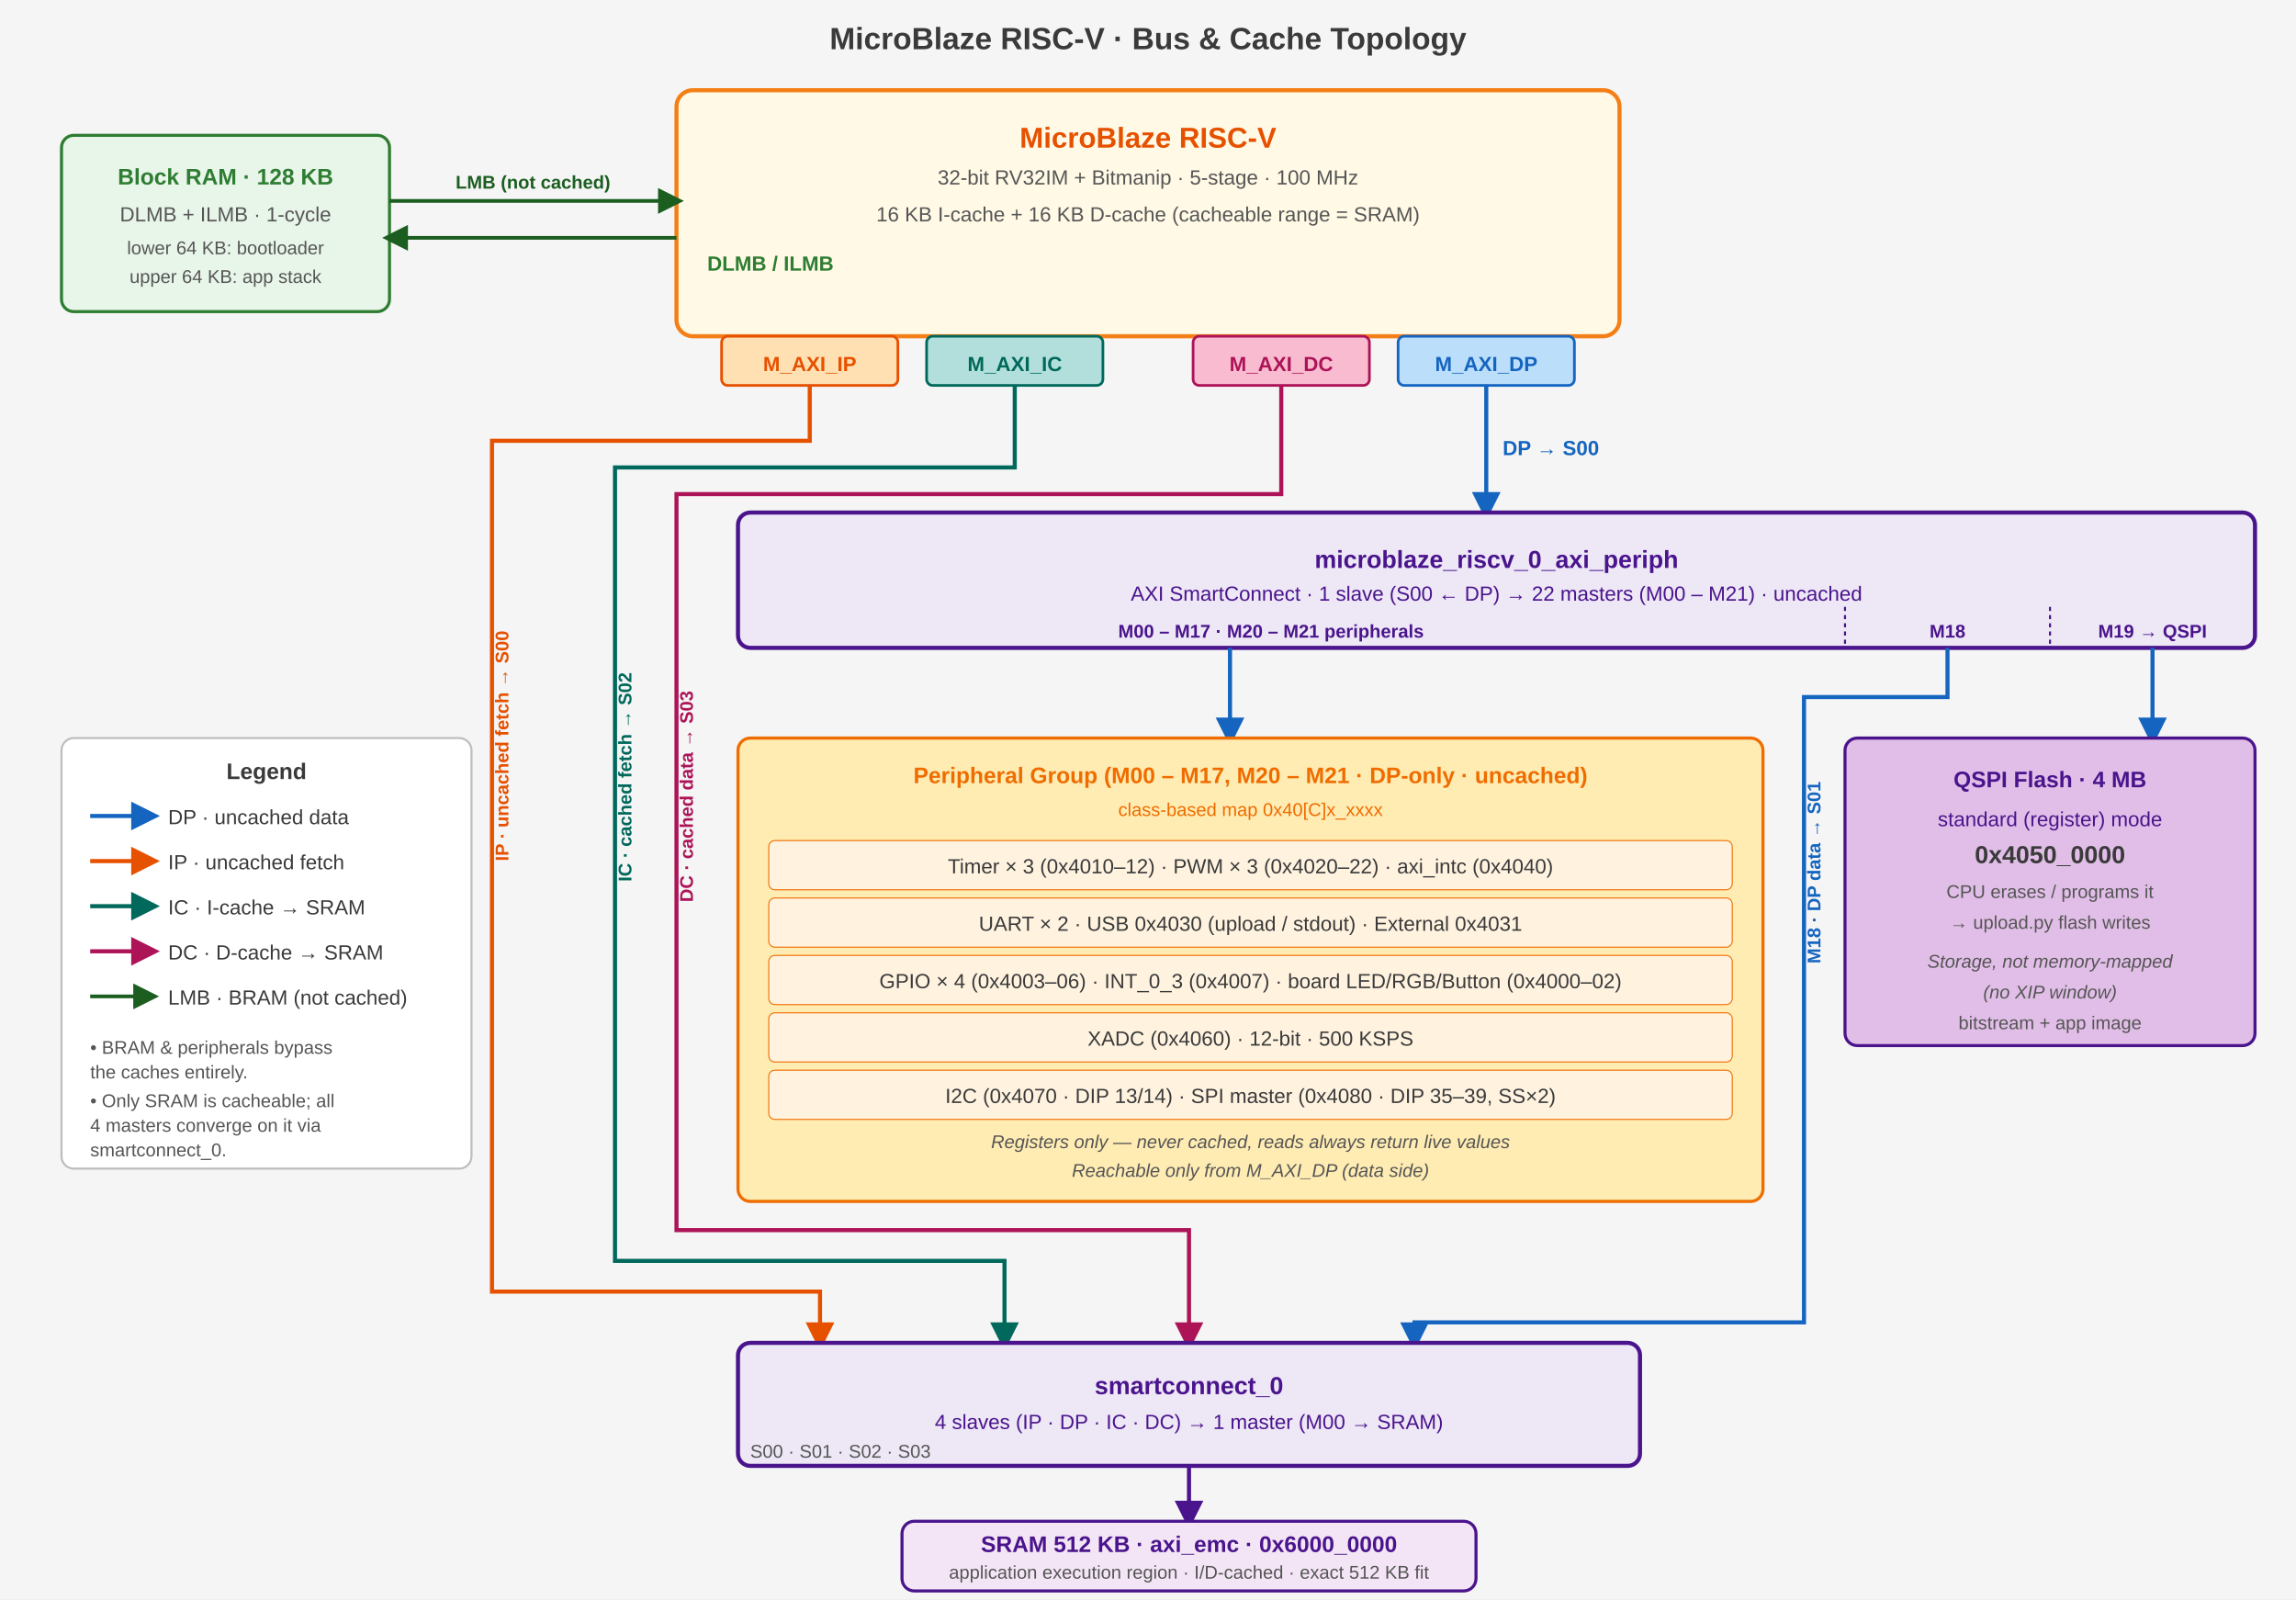
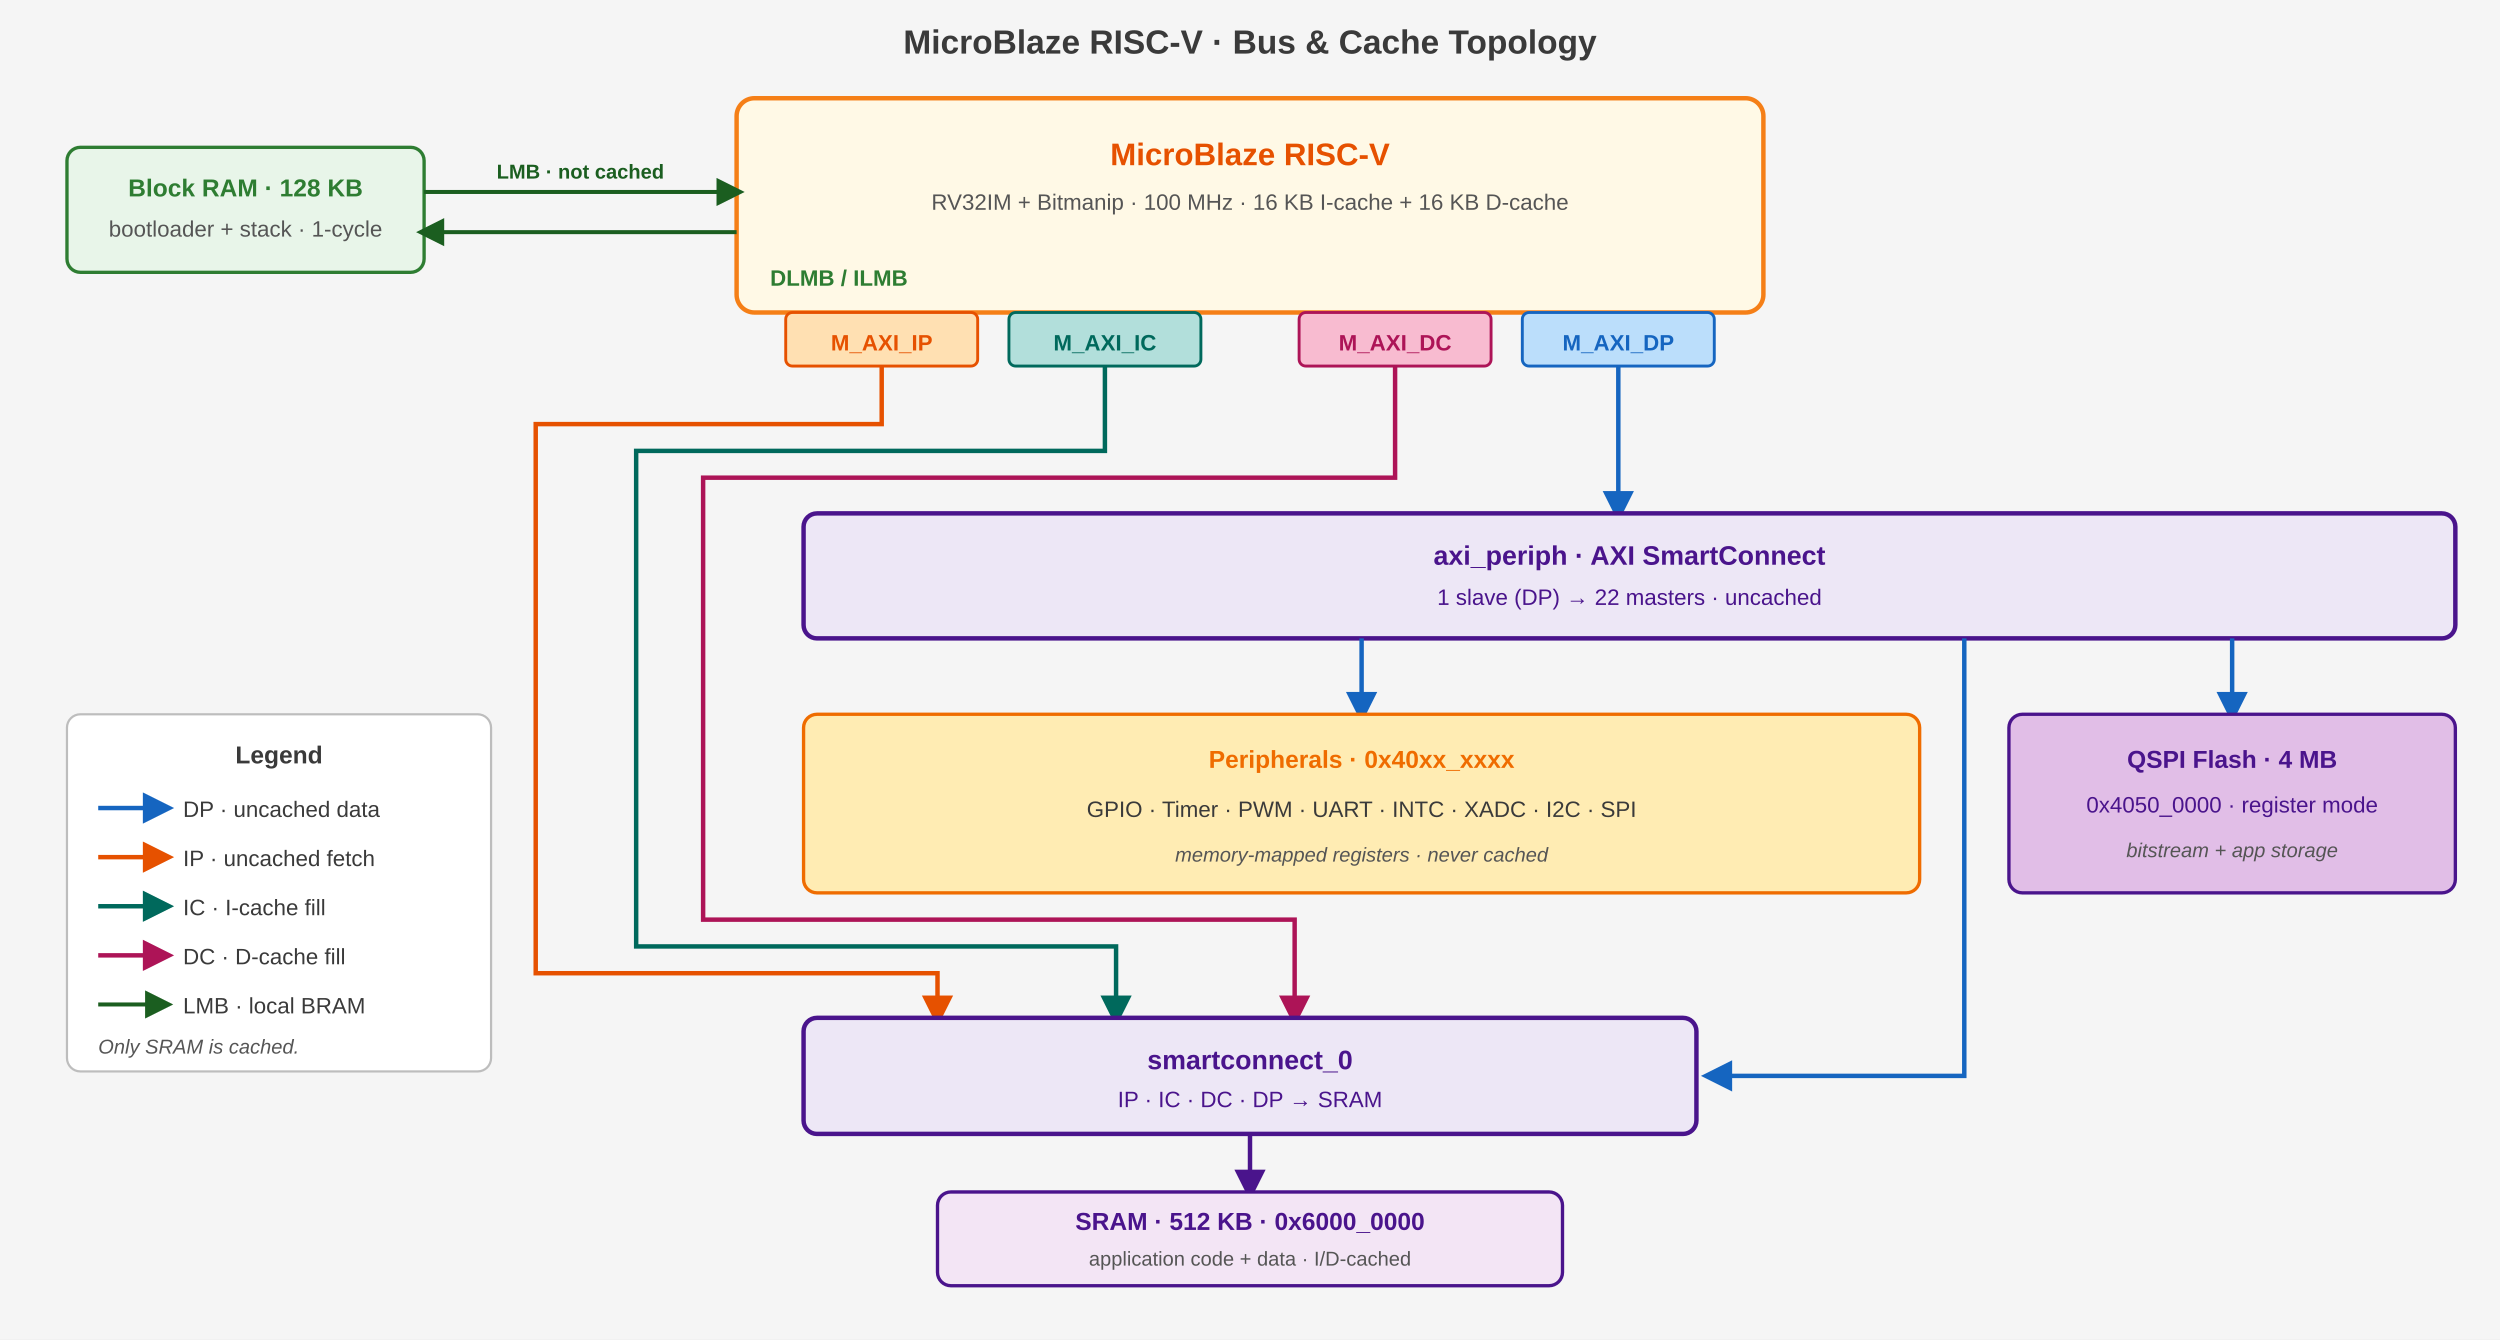
- <svg xmlns="http://www.w3.org/2000/svg" width="1120" height="780" font-family="Segoe UI, Arial, sans-serif" font-size="11">
+ <svg xmlns="http://www.w3.org/2000/svg" width="1120" height="600" font-family="Segoe UI, Arial, sans-serif" font-size="11">
  <defs>
    <marker id="a-dp" markerWidth="7" markerHeight="7" refX="5" refY="3.5" orient="auto">
      <path d="M0,0 L7,3.5 L0,7 z" fill="#1565c0" />
    </marker>
    <marker id="a-ip" markerWidth="7" markerHeight="7" refX="5" refY="3.5" orient="auto">
      <path d="M0,0 L7,3.5 L0,7 z" fill="#e65100" />
    </marker>
    <marker id="a-ic" markerWidth="7" markerHeight="7" refX="5" refY="3.5" orient="auto">
      <path d="M0,0 L7,3.5 L0,7 z" fill="#00695c" />
    </marker>
    <marker id="a-dc" markerWidth="7" markerHeight="7" refX="5" refY="3.5" orient="auto">
      <path d="M0,0 L7,3.5 L0,7 z" fill="#ad1457" />
    </marker>
    <marker id="a-both" markerWidth="7" markerHeight="7" refX="5" refY="3.5" orient="auto">
      <path d="M0,0 L7,3.5 L0,7 z" fill="#4a148c" />
    </marker>
    <marker id="a-lmb" markerWidth="7" markerHeight="7" refX="5" refY="3.5" orient="auto">
      <path d="M0,0 L7,3.5 L0,7 z" fill="#1b5e20" />
    </marker>
  </defs>
-   <rect width="1120" height="780" fill="#f5f5f5" />
+   <rect width="1120" height="600" fill="#f5f5f5" />
  <text x="560" y="24" text-anchor="middle" font-weight="bold" font-size="15" fill="#3a3a3a">MicroBlaze RISC-V  ·  Bus &amp; Cache Topology</text>
-   <rect x="330" y="44" width="460" height="120" rx="8" fill="#fff9e6" stroke="#f57f17" stroke-width="2" />
-   <text x="560" y="72" text-anchor="middle" font-weight="bold" font-size="14" fill="#e65100">MicroBlaze RISC-V</text>
-   <text x="560" y="90" text-anchor="middle" fill="#555" font-size="10">32-bit RV32IM + Bitmanip · 5-stage · 100 MHz</text>
-   <text x="560" y="108" text-anchor="middle" fill="#555" font-size="10">16 KB I-cache + 16 KB D-cache (cacheable range = SRAM)</text>
-   <text x="345" y="132" fill="#2e7d32" font-weight="bold" font-size="10">DLMB / ILMB</text>
-   <rect x="352" y="164" width="86" height="24" rx="3" fill="#ffe0b2" stroke="#e65100" stroke-width="1.3" />
-   <text x="395" y="181" text-anchor="middle" font-weight="bold" fill="#e65100" font-size="10">M_AXI_IP</text>
-   <rect x="452" y="164" width="86" height="24" rx="3" fill="#b2dfdb" stroke="#00695c" stroke-width="1.3" />
-   <text x="495" y="181" text-anchor="middle" font-weight="bold" fill="#00695c" font-size="10">M_AXI_IC</text>
-   <rect x="582" y="164" width="86" height="24" rx="3" fill="#f8bbd0" stroke="#ad1457" stroke-width="1.3" />
-   <text x="625" y="181" text-anchor="middle" font-weight="bold" fill="#ad1457" font-size="10">M_AXI_DC</text>
-   <rect x="682" y="164" width="86" height="24" rx="3" fill="#bbdefb" stroke="#1565c0" stroke-width="1.3" />
-   <text x="725" y="181" text-anchor="middle" font-weight="bold" fill="#1565c0" font-size="10">M_AXI_DP</text>
-   <rect x="30" y="66" width="160" height="86" rx="6" fill="#e8f5e9" stroke="#2e7d32" stroke-width="1.5" />
-   <text x="110" y="90" text-anchor="middle" font-weight="bold" fill="#2e7d32">Block RAM  ·  128 KB</text>
-   <text x="110" y="108" text-anchor="middle" fill="#555" font-size="10">DLMB + ILMB · 1-cycle</text>
-   <text x="110" y="124" text-anchor="middle" fill="#555" font-size="9">lower 64 KB: bootloader</text>
-   <text x="110" y="138" text-anchor="middle" fill="#555" font-size="9">upper 64 KB: app stack</text>
-   <line x1="190" y1="98" x2="330" y2="98" stroke="#1b5e20" stroke-width="1.8" marker-end="url(#a-lmb)" />
-   <line x1="330" y1="116" x2="190" y2="116" stroke="#1b5e20" stroke-width="1.8" marker-end="url(#a-lmb)" />
-   <text x="260" y="92" text-anchor="middle" fill="#1b5e20" font-size="9" font-weight="bold">LMB (not cached)</text>
-   <line x1="725" y1="188" x2="725" y2="250" stroke="#1565c0" stroke-width="2" marker-end="url(#a-dp)" />
-   <text x="733" y="222" fill="#1565c0" font-size="10" font-weight="bold">DP → S00</text>
-   <rect x="360" y="250" width="740" height="66" rx="6" fill="#ede7f6" stroke="#4a148c" stroke-width="2" />
-   <text x="730" y="277" text-anchor="middle" font-weight="bold" fill="#4a148c" font-size="12">microblaze_riscv_0_axi_periph</text>
-   <text x="730" y="293" text-anchor="middle" fill="#4a148c" font-size="10">AXI SmartConnect · 1 slave (S00 ← DP) → 22 masters (M00 – M21) · uncached</text>
-   <line x1="900" y1="296" x2="900" y2="316" stroke="#4a148c" stroke-dasharray="2,2" />
-   <line x1="1000" y1="296" x2="1000" y2="316" stroke="#4a148c" stroke-dasharray="2,2" />
-   <text x="620" y="311" text-anchor="middle" fill="#4a148c" font-size="9" font-weight="bold">M00 – M17 · M20 – M21  peripherals</text>
-   <text x="950" y="311" text-anchor="middle" fill="#4a148c" font-size="9" font-weight="bold">M18</text>
-   <text x="1050" y="311" text-anchor="middle" fill="#4a148c" font-size="9" font-weight="bold">M19 → QSPI</text>
-   <line x1="600" y1="316" x2="600" y2="360" stroke="#1565c0" stroke-width="2" marker-end="url(#a-dp)" />
-   <line x1="1050" y1="316" x2="1050" y2="360" stroke="#1565c0" stroke-width="2" marker-end="url(#a-dp)" />
-   <rect x="360" y="360" width="500" height="226" rx="6" fill="#ffecb3" stroke="#ef6c00" stroke-width="1.5" />
-   <text x="610" y="382" text-anchor="middle" font-weight="bold" fill="#ef6c00">Peripheral Group  (M00 – M17, M20 – M21 · DP-only · uncached)</text>
-   <text x="610" y="398" text-anchor="middle" fill="#ef6c00" font-size="9">class-based map  0x40[C]x_xxxx</text>
-   <rect x="375" y="410" width="470" height="24" rx="3" fill="#fff3e0" stroke="#ef6c00" stroke-width="0.5" />
-   <text x="610" y="426" text-anchor="middle" fill="#3a3a3a" font-size="10">Timer × 3 (0x4010–12)  ·  PWM × 3 (0x4020–22)  ·  axi_intc (0x4040)</text>
-   <rect x="375" y="438" width="470" height="24" rx="3" fill="#fff3e0" stroke="#ef6c00" stroke-width="0.5" />
-   <text x="610" y="454" text-anchor="middle" fill="#3a3a3a" font-size="10">UART × 2  ·  USB 0x4030 (upload / stdout)  ·  External 0x4031</text>
-   <rect x="375" y="466" width="470" height="24" rx="3" fill="#fff3e0" stroke="#ef6c00" stroke-width="0.5" />
-   <text x="610" y="482" text-anchor="middle" fill="#3a3a3a" font-size="10">GPIO × 4 (0x4003–06)  ·  INT_0_3 (0x4007)  ·  board LED/RGB/Button (0x4000–02)</text>
-   <rect x="375" y="494" width="470" height="24" rx="3" fill="#fff3e0" stroke="#ef6c00" stroke-width="0.5" />
-   <text x="610" y="510" text-anchor="middle" fill="#3a3a3a" font-size="10">XADC  (0x4060)  ·  12-bit · 500 KSPS</text>
-   <rect x="375" y="522" width="470" height="24" rx="3" fill="#fff3e0" stroke="#ef6c00" stroke-width="0.5" />
-   <text x="610" y="538" text-anchor="middle" fill="#3a3a3a" font-size="10">I2C (0x4070 · DIP 13/14)  ·  SPI master (0x4080 · DIP 35–39, SS×2)</text>
-   <text x="610" y="560" text-anchor="middle" fill="#555" font-size="9" font-style="italic">Registers only — never cached, reads always return live values</text>
-   <text x="610" y="574" text-anchor="middle" fill="#555" font-size="9" font-style="italic">Reachable only from M_AXI_DP (data side)</text>
-   <rect x="900" y="360" width="200" height="150" rx="6" fill="#e1bee7" stroke="#4a148c" stroke-width="1.5" />
-   <text x="1000" y="384" text-anchor="middle" font-weight="bold" fill="#4a148c">QSPI Flash  ·  4 MB</text>
-   <text x="1000" y="403" text-anchor="middle" fill="#4a148c" font-size="10">standard (register) mode</text>
-   <text x="1000" y="421" text-anchor="middle" fill="#3a3a3a" font-size="12" font-weight="bold">0x4050_0000</text>
-   <text x="1000" y="438" text-anchor="middle" fill="#555" font-size="9">CPU erases / programs it</text>
-   <text x="1000" y="453" text-anchor="middle" fill="#555" font-size="9">→ upload.py flash writes</text>
-   <text x="1000" y="472" text-anchor="middle" fill="#555" font-size="9" font-style="italic">Storage, not memory-mapped</text>
-   <text x="1000" y="487" text-anchor="middle" fill="#555" font-size="9" font-style="italic">(no XIP window)</text>
-   <text x="1000" y="502" text-anchor="middle" fill="#555" font-size="9">bitstream + app image</text>
-   <polyline points="395,188 395,215 240,215 240,630 400,630 400,655" fill="none" stroke="#e65100" stroke-width="2" stroke-linejoin="miter" marker-end="url(#a-ip)" />
-   <text x="248" y="420" fill="#e65100" font-size="9" font-weight="bold" transform="rotate(-90 248 420)">IP · uncached fetch → S00</text>
-   <polyline points="495,188 495,228 300,228 300,615 490,615 490,655" fill="none" stroke="#00695c" stroke-width="2" stroke-linejoin="miter" marker-end="url(#a-ic)" />
-   <text x="308" y="430" fill="#00695c" font-size="9" font-weight="bold" transform="rotate(-90 308 430)">IC · cached fetch → S02</text>
-   <polyline points="625,188 625,241 330,241 330,600 580,600 580,655" fill="none" stroke="#ad1457" stroke-width="2" stroke-linejoin="miter" marker-end="url(#a-dc)" />
-   <text x="338" y="440" fill="#ad1457" font-size="9" font-weight="bold" transform="rotate(-90 338 440)">DC · cached data → S03</text>
-   <polyline points="950,316 950,340 880,340 880,645 690,645 690,655" fill="none" stroke="#1565c0" stroke-width="2" stroke-linejoin="miter" marker-end="url(#a-dp)" />
-   <text x="888" y="470" fill="#1565c0" font-size="9" font-weight="bold" transform="rotate(-90 888 470)">M18 · DP data → S01</text>
-   <rect x="360" y="655" width="440" height="60" rx="6" fill="#ede7f6" stroke="#4a148c" stroke-width="2" />
-   <text x="580" y="680" text-anchor="middle" font-weight="bold" fill="#4a148c" font-size="12">smartconnect_0</text>
-   <text x="580" y="697" text-anchor="middle" fill="#4a148c" font-size="10">4 slaves (IP · DP · IC · DC)  →  1 master (M00 → SRAM)</text>
-   <text x="410" y="711" text-anchor="middle" fill="#555" font-size="9">S00 · S01 · S02 · S03</text>
-   <line x1="580" y1="715" x2="580" y2="742" stroke="#4a148c" stroke-width="2" marker-end="url(#a-both)" />
-   <rect x="440" y="742" width="280" height="34" rx="6" fill="#f3e5f5" stroke="#4a148c" stroke-width="1.5" />
-   <text x="580" y="757" text-anchor="middle" font-weight="bold" fill="#4a148c" font-size="11">SRAM 512 KB · axi_emc · 0x6000_0000</text>
-   <text x="580" y="770" text-anchor="middle" fill="#555" font-size="9">application execution region · I/D-cached · exact 512 KB fit</text>
-   <rect x="30" y="360" width="200" height="210" rx="6" fill="#ffffff" stroke="#bdbdbd" stroke-width="1" />
-   <text x="130" y="380" text-anchor="middle" font-weight="bold" fill="#3a3a3a">Legend</text>
-   <line x1="44" y1="398" x2="74" y2="398" stroke="#1565c0" stroke-width="2" marker-end="url(#a-dp)" />
-   <text x="82" y="402" fill="#3a3a3a" font-size="10">DP · uncached data</text>
-   <line x1="44" y1="420" x2="74" y2="420" stroke="#e65100" stroke-width="2" marker-end="url(#a-ip)" />
-   <text x="82" y="424" fill="#3a3a3a" font-size="10">IP · uncached fetch</text>
-   <line x1="44" y1="442" x2="74" y2="442" stroke="#00695c" stroke-width="2" marker-end="url(#a-ic)" />
-   <text x="82" y="446" fill="#3a3a3a" font-size="10">IC · I-cache → SRAM</text>
-   <line x1="44" y1="464" x2="74" y2="464" stroke="#ad1457" stroke-width="2" marker-end="url(#a-dc)" />
-   <text x="82" y="468" fill="#3a3a3a" font-size="10">DC · D-cache → SRAM</text>
-   <line x1="44" y1="486" x2="74" y2="486" stroke="#1b5e20" stroke-width="1.8" marker-end="url(#a-lmb)" />
-   <text x="82" y="490" fill="#3a3a3a" font-size="10">LMB · BRAM (not cached)</text>
-   <text x="44" y="514" fill="#555" font-size="9">• BRAM &amp; peripherals bypass</text>
-   <text x="44" y="526" fill="#555" font-size="9">  the caches entirely.</text>
-   <text x="44" y="540" fill="#555" font-size="9">• Only SRAM is cacheable; all</text>
-   <text x="44" y="552" fill="#555" font-size="9">  4 masters converge on it via</text>
-   <text x="44" y="564" fill="#555" font-size="9">  smartconnect_0.</text>
+   <rect x="330" y="44" width="460" height="96" rx="8" fill="#fff9e6" stroke="#f57f17" stroke-width="2" />
+   <text x="560" y="74" text-anchor="middle" font-weight="bold" font-size="14" fill="#e65100">MicroBlaze RISC-V</text>
+   <text x="560" y="94" text-anchor="middle" fill="#555" font-size="10">RV32IM + Bitmanip · 100 MHz · 16 KB I-cache + 16 KB D-cache</text>
+   <text x="345" y="128" fill="#2e7d32" font-weight="bold" font-size="10">DLMB / ILMB</text>
+   <rect x="352" y="140" width="86" height="24" rx="3" fill="#ffe0b2" stroke="#e65100" stroke-width="1.3" />
+   <text x="395" y="157" text-anchor="middle" font-weight="bold" fill="#e65100" font-size="10">M_AXI_IP</text>
+   <rect x="452" y="140" width="86" height="24" rx="3" fill="#b2dfdb" stroke="#00695c" stroke-width="1.3" />
+   <text x="495" y="157" text-anchor="middle" font-weight="bold" fill="#00695c" font-size="10">M_AXI_IC</text>
+   <rect x="582" y="140" width="86" height="24" rx="3" fill="#f8bbd0" stroke="#ad1457" stroke-width="1.3" />
+   <text x="625" y="157" text-anchor="middle" font-weight="bold" fill="#ad1457" font-size="10">M_AXI_DC</text>
+   <rect x="682" y="140" width="86" height="24" rx="3" fill="#bbdefb" stroke="#1565c0" stroke-width="1.3" />
+   <text x="725" y="157" text-anchor="middle" font-weight="bold" fill="#1565c0" font-size="10">M_AXI_DP</text>
+   <rect x="30" y="66" width="160" height="56" rx="6" fill="#e8f5e9" stroke="#2e7d32" stroke-width="1.5" />
+   <text x="110" y="88" text-anchor="middle" font-weight="bold" fill="#2e7d32">Block RAM · 128 KB</text>
+   <text x="110" y="106" text-anchor="middle" fill="#555" font-size="10">bootloader + stack · 1-cycle</text>
+   <line x1="190" y1="86" x2="330" y2="86" stroke="#1b5e20" stroke-width="1.8" marker-end="url(#a-lmb)" />
+   <line x1="330" y1="104" x2="190" y2="104" stroke="#1b5e20" stroke-width="1.8" marker-end="url(#a-lmb)" />
+   <text x="260" y="80" text-anchor="middle" fill="#1b5e20" font-size="9" font-weight="bold">LMB · not cached</text>
+   <line x1="725" y1="164" x2="725" y2="230" stroke="#1565c0" stroke-width="2" marker-end="url(#a-dp)" />
+   <rect x="360" y="230" width="740" height="56" rx="6" fill="#ede7f6" stroke="#4a148c" stroke-width="2" />
+   <text x="730" y="253" text-anchor="middle" font-weight="bold" fill="#4a148c" font-size="12">axi_periph  ·  AXI SmartConnect</text>
+   <text x="730" y="271" text-anchor="middle" fill="#4a148c" font-size="10">1 slave (DP) → 22 masters · uncached</text>
+   <line x1="610" y1="286" x2="610" y2="320" stroke="#1565c0" stroke-width="2" marker-end="url(#a-dp)" />
+   <line x1="1000" y1="286" x2="1000" y2="320" stroke="#1565c0" stroke-width="2" marker-end="url(#a-dp)" />
+   <rect x="360" y="320" width="500" height="80" rx="6" fill="#ffecb3" stroke="#ef6c00" stroke-width="1.5" />
+   <text x="610" y="344" text-anchor="middle" font-weight="bold" fill="#ef6c00">Peripherals · 0x40xx_xxxx</text>
+   <text x="610" y="366" text-anchor="middle" fill="#3a3a3a" font-size="10">GPIO · Timer · PWM · UART · INTC · XADC · I2C · SPI</text>
+   <text x="610" y="386" text-anchor="middle" fill="#555" font-size="9" font-style="italic">memory-mapped registers · never cached</text>
+   <rect x="900" y="320" width="200" height="80" rx="6" fill="#e1bee7" stroke="#4a148c" stroke-width="1.5" />
+   <text x="1000" y="344" text-anchor="middle" font-weight="bold" fill="#4a148c">QSPI Flash · 4 MB</text>
+   <text x="1000" y="364" text-anchor="middle" fill="#4a148c" font-size="10">0x4050_0000 · register mode</text>
+   <text x="1000" y="384" text-anchor="middle" fill="#555" font-size="9" font-style="italic">bitstream + app storage</text>
+   <polyline points="395,164 395,190 240,190 240,436 420,436 420,456" fill="none" stroke="#e65100" stroke-width="2" stroke-linejoin="miter" marker-end="url(#a-ip)" />
+   <polyline points="495,164 495,202 285,202 285,424 500,424 500,456" fill="none" stroke="#00695c" stroke-width="2" stroke-linejoin="miter" marker-end="url(#a-ic)" />
+   <polyline points="625,164 625,214 315,214 315,412 580,412 580,456" fill="none" stroke="#ad1457" stroke-width="2" stroke-linejoin="miter" marker-end="url(#a-dc)" />
+   <polyline points="880,286 880,482 766,482" fill="none" stroke="#1565c0" stroke-width="2" stroke-linejoin="miter" marker-end="url(#a-dp)" />
+   <rect x="360" y="456" width="400" height="52" rx="6" fill="#ede7f6" stroke="#4a148c" stroke-width="2" />
+   <text x="560" y="479" text-anchor="middle" font-weight="bold" fill="#4a148c" font-size="12">smartconnect_0</text>
+   <text x="560" y="496" text-anchor="middle" fill="#4a148c" font-size="10">IP · IC · DC · DP  →  SRAM</text>
+   <line x1="560" y1="508" x2="560" y2="534" stroke="#4a148c" stroke-width="2" marker-end="url(#a-both)" />
+   <rect x="420" y="534" width="280" height="42" rx="6" fill="#f3e5f5" stroke="#4a148c" stroke-width="1.5" />
+   <text x="560" y="551" text-anchor="middle" font-weight="bold" fill="#4a148c" font-size="11">SRAM · 512 KB · 0x6000_0000</text>
+   <text x="560" y="567" text-anchor="middle" fill="#555" font-size="9">application code + data · I/D-cached</text>
+   <rect x="30" y="320" width="190" height="160" rx="6" fill="#ffffff" stroke="#bdbdbd" stroke-width="1" />
+   <text x="125" y="342" text-anchor="middle" font-weight="bold" fill="#3a3a3a">Legend</text>
+   <line x1="44" y1="362" x2="74" y2="362" stroke="#1565c0" stroke-width="2" marker-end="url(#a-dp)" />
+   <text x="82" y="366" fill="#3a3a3a" font-size="10">DP · uncached data</text>
+   <line x1="44" y1="384" x2="74" y2="384" stroke="#e65100" stroke-width="2" marker-end="url(#a-ip)" />
+   <text x="82" y="388" fill="#3a3a3a" font-size="10">IP · uncached fetch</text>
+   <line x1="44" y1="406" x2="74" y2="406" stroke="#00695c" stroke-width="2" marker-end="url(#a-ic)" />
+   <text x="82" y="410" fill="#3a3a3a" font-size="10">IC · I-cache fill</text>
+   <line x1="44" y1="428" x2="74" y2="428" stroke="#ad1457" stroke-width="2" marker-end="url(#a-dc)" />
+   <text x="82" y="432" fill="#3a3a3a" font-size="10">DC · D-cache fill</text>
+   <line x1="44" y1="450" x2="74" y2="450" stroke="#1b5e20" stroke-width="1.8" marker-end="url(#a-lmb)" />
+   <text x="82" y="454" fill="#3a3a3a" font-size="10">LMB · local BRAM</text>
+   <text x="44" y="472" fill="#555" font-size="9" font-style="italic">Only SRAM is cached.</text>
</svg>
